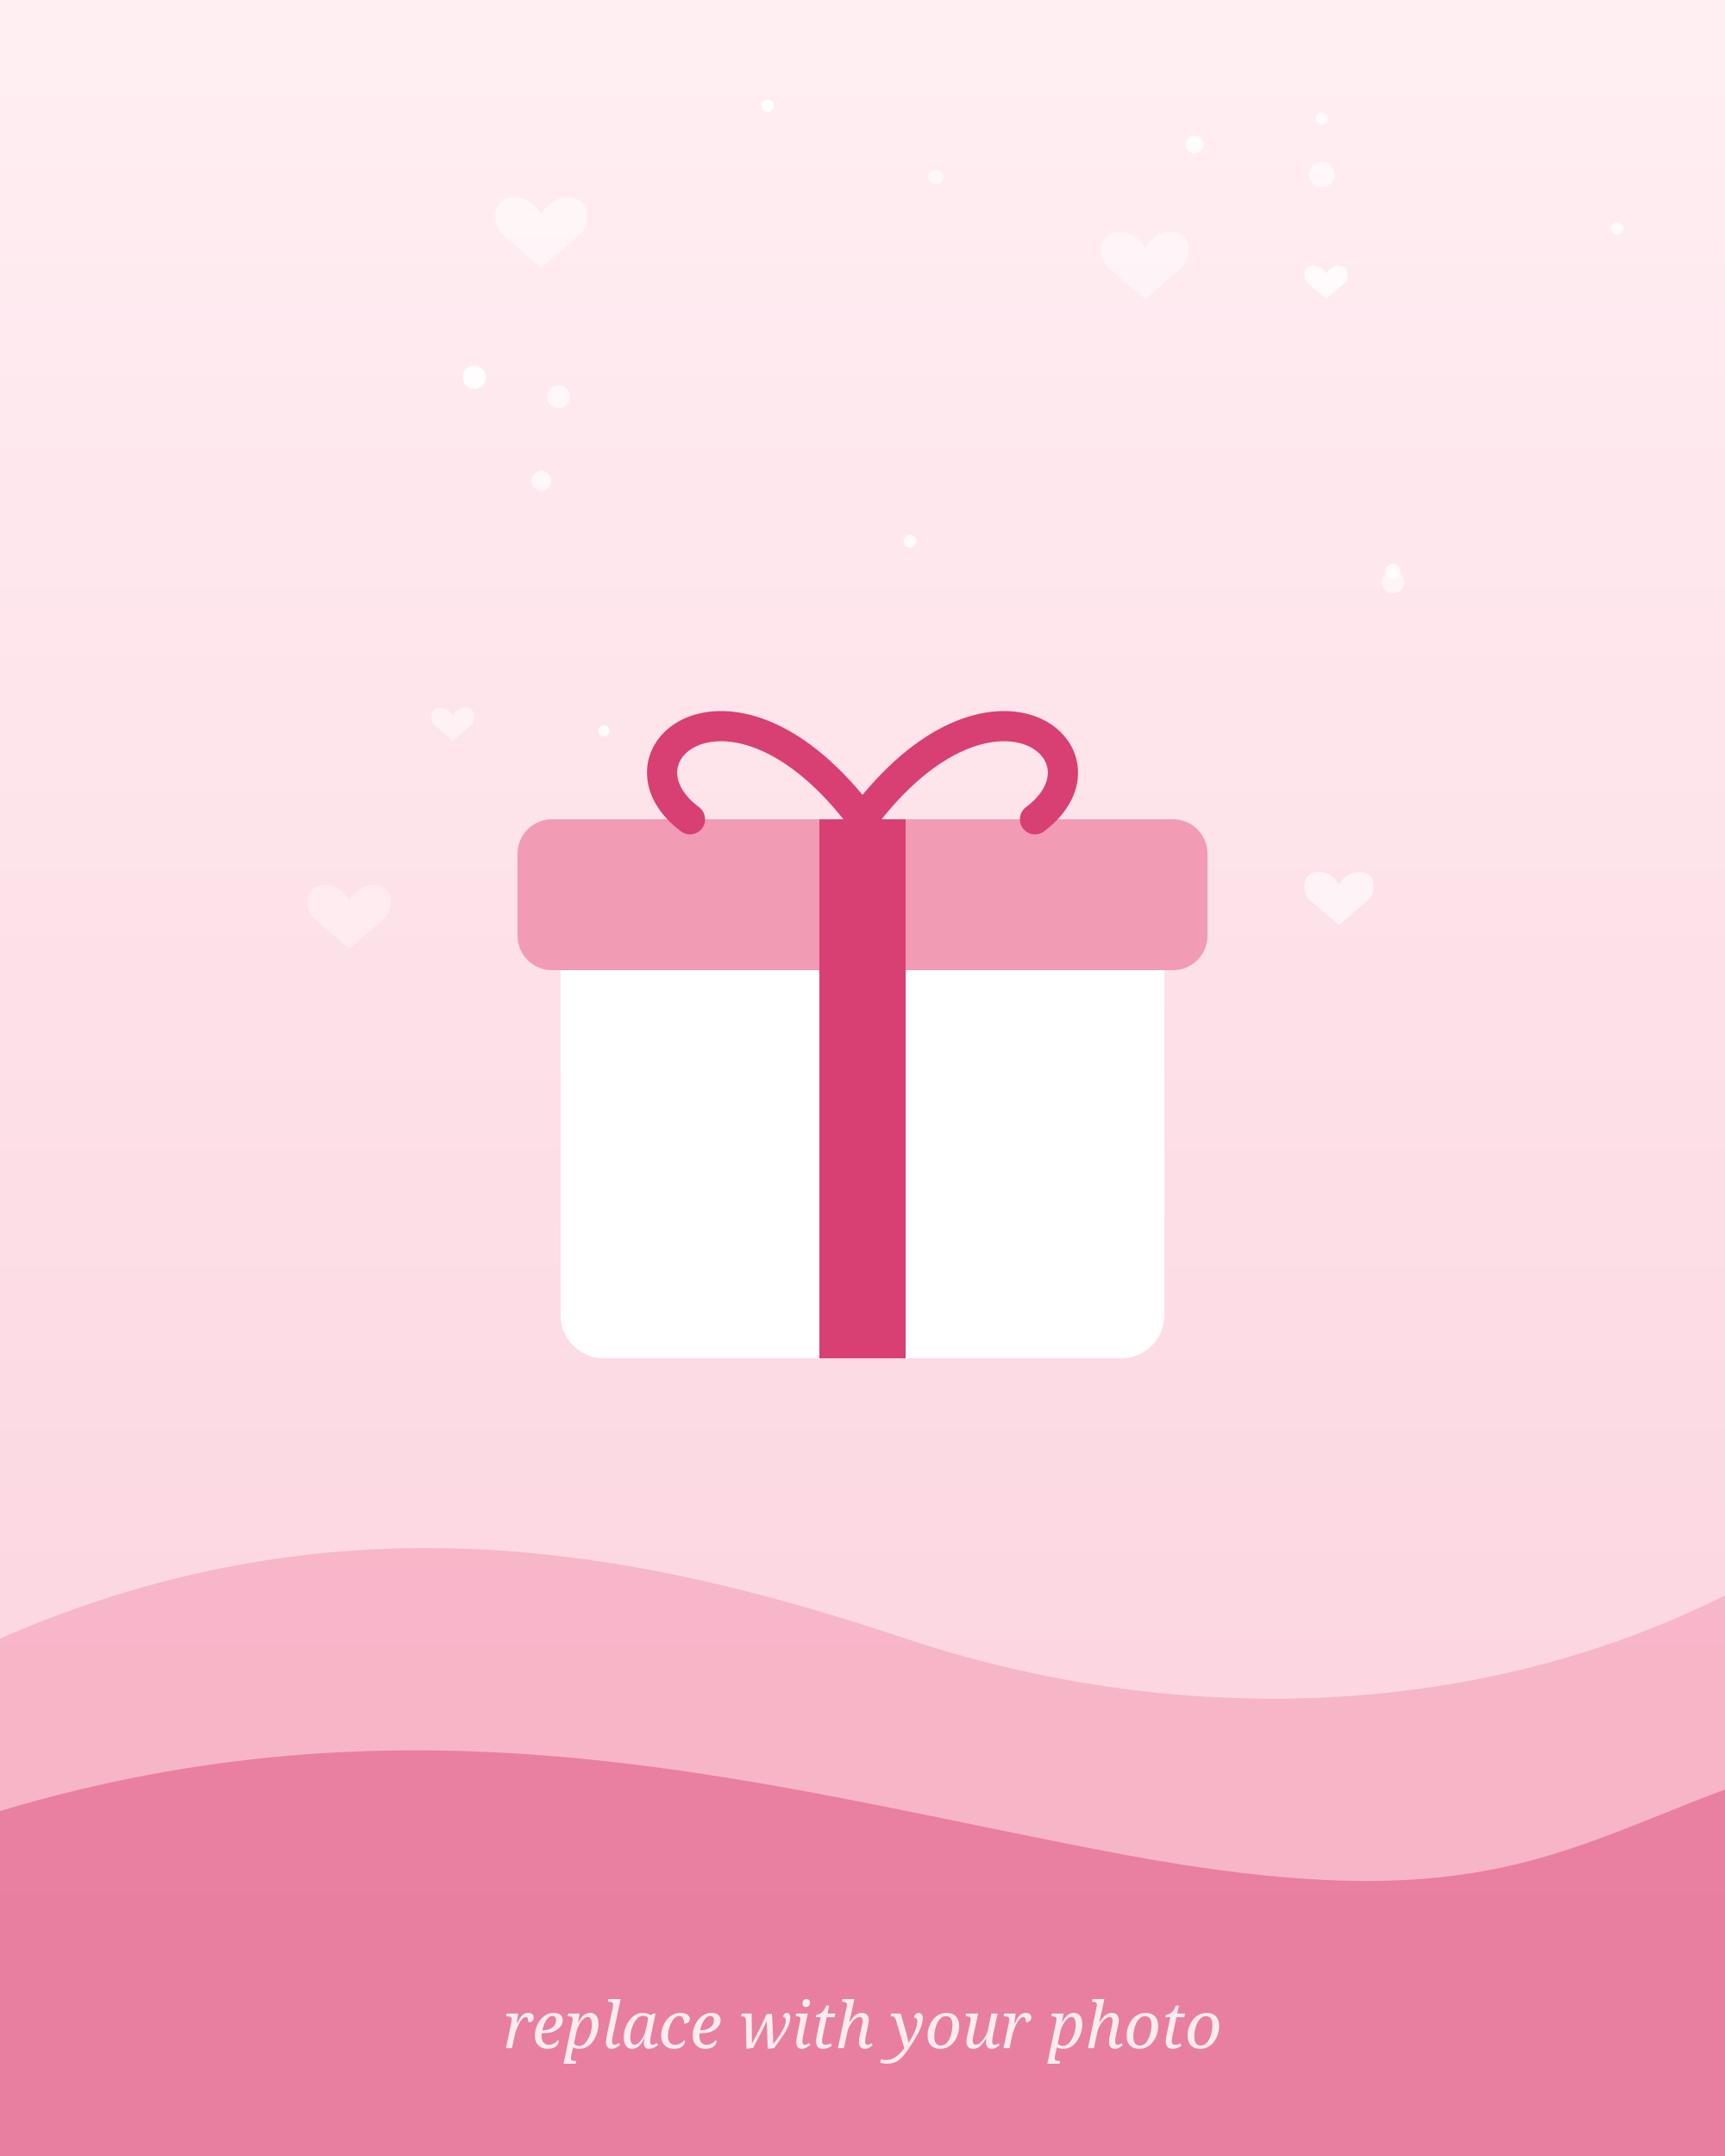
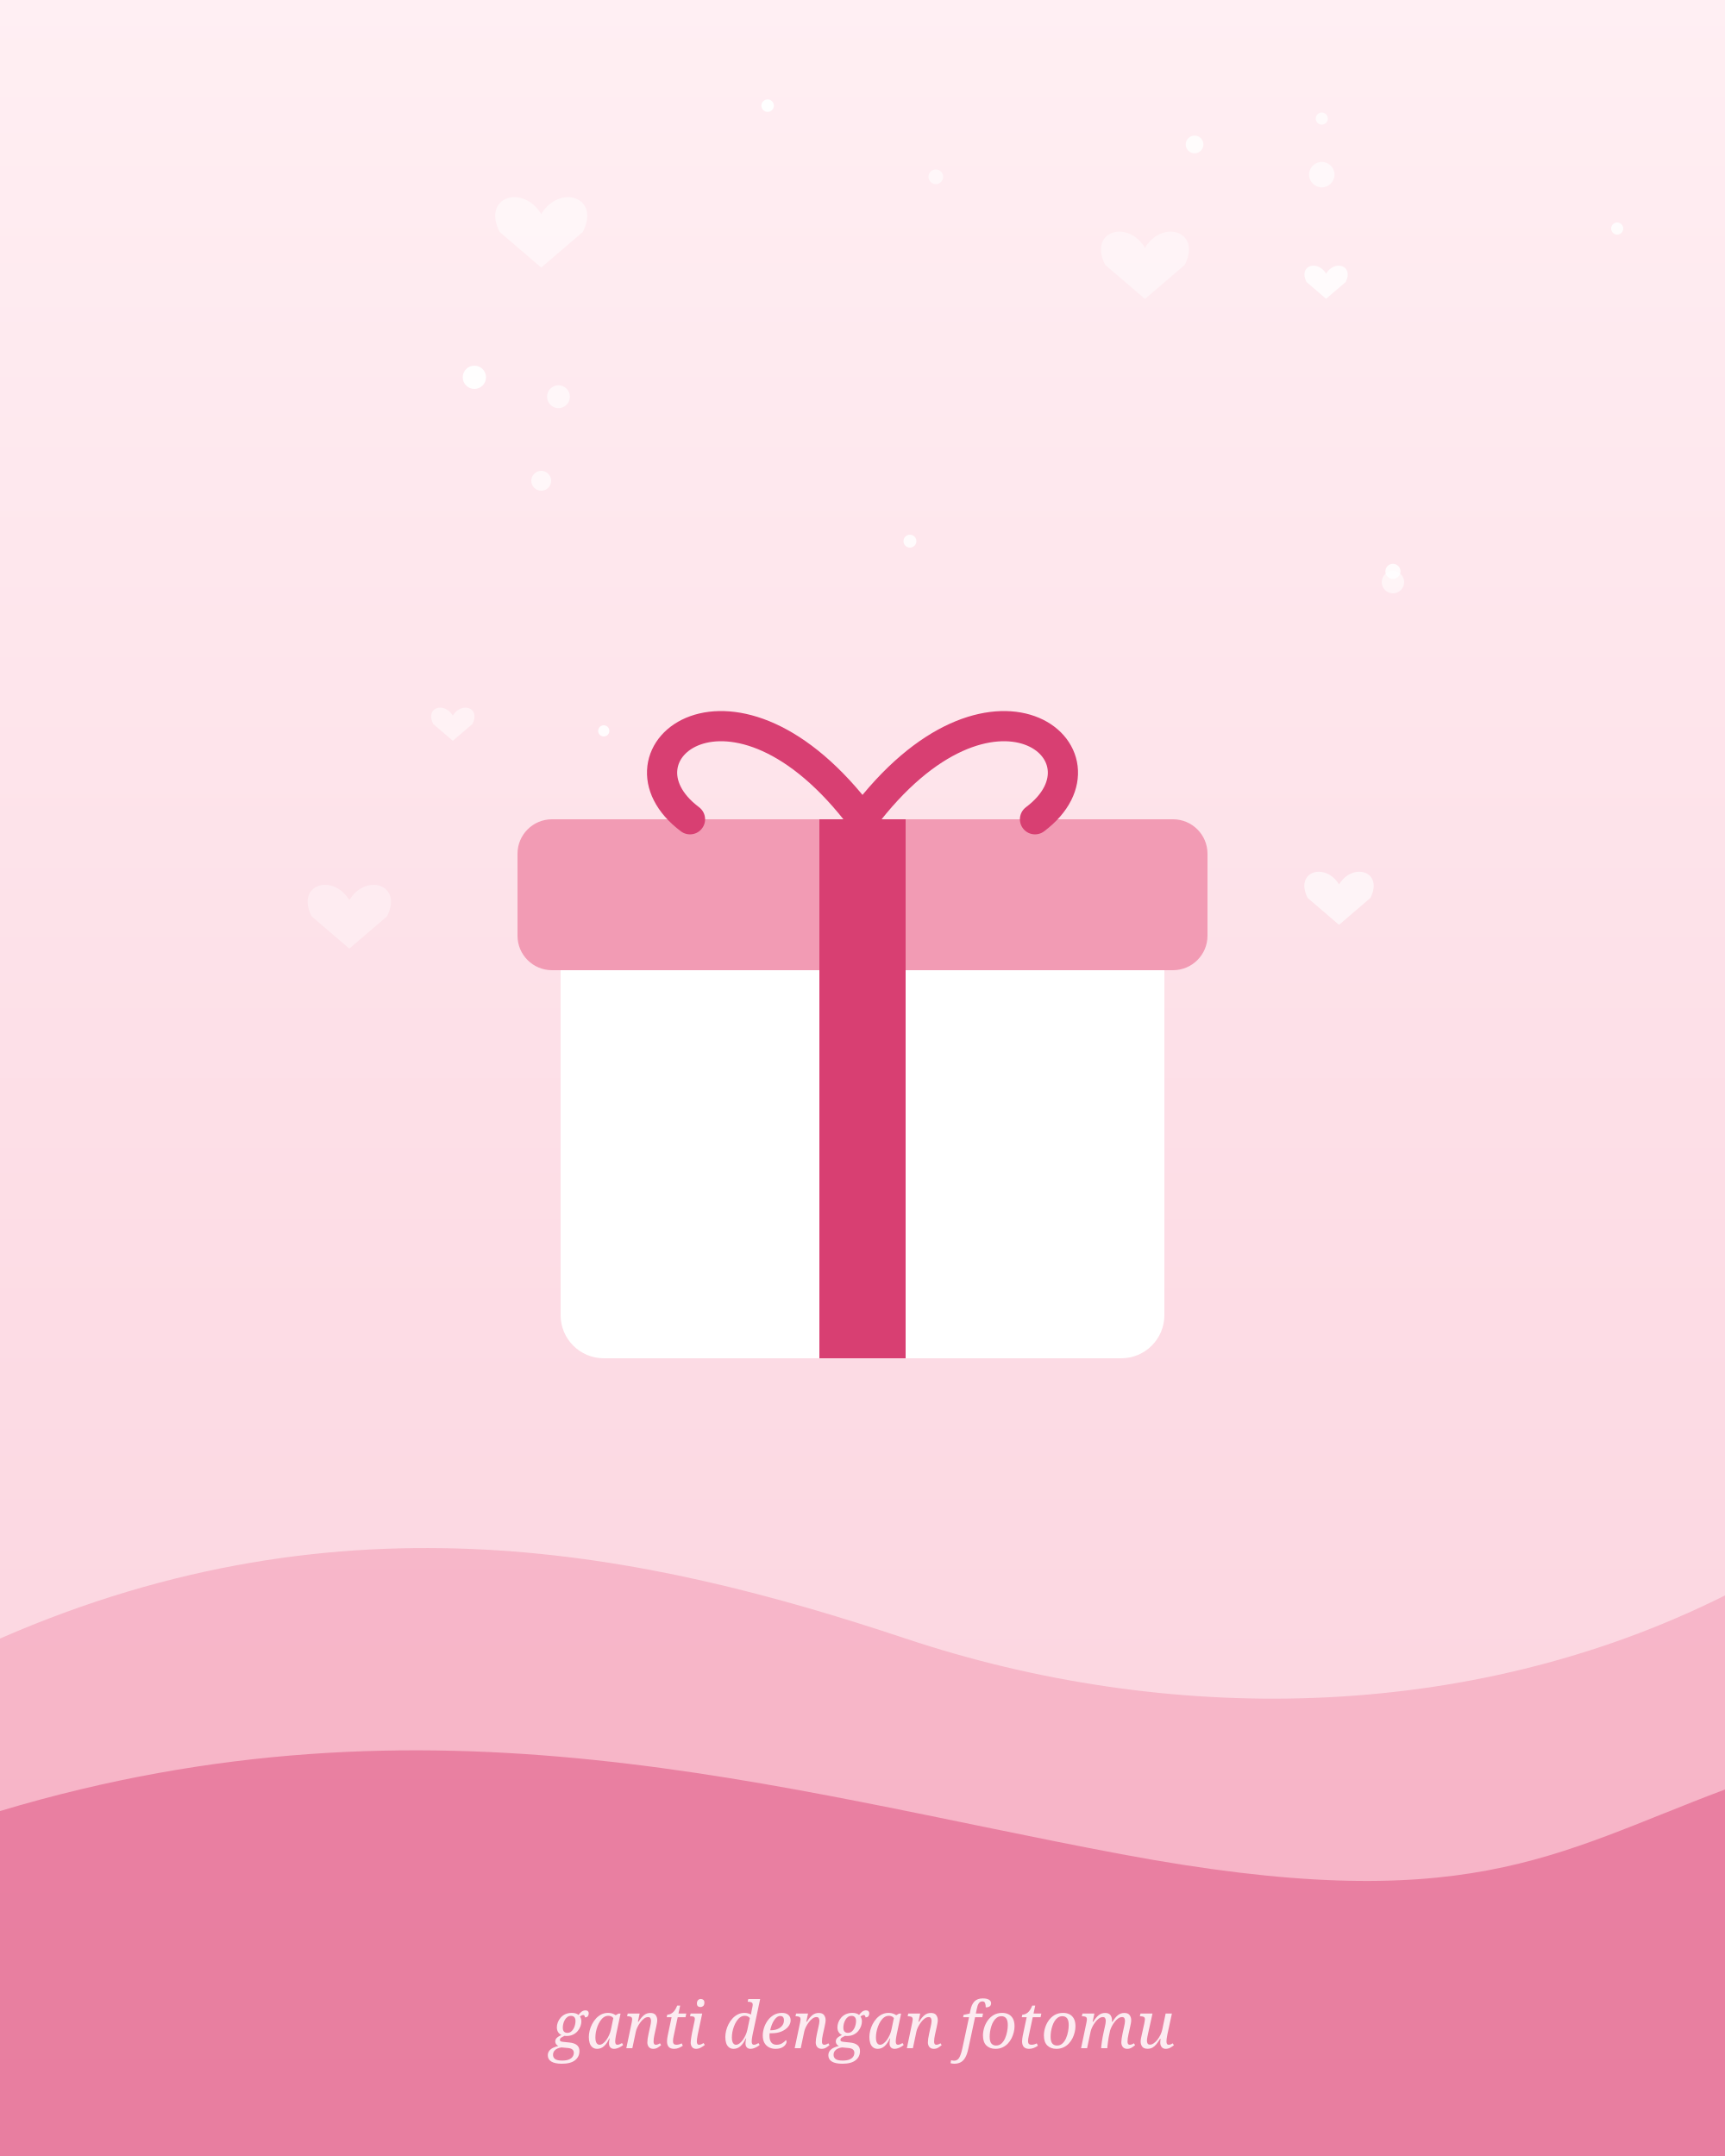
- <svg xmlns="http://www.w3.org/2000/svg" viewBox="0 0 800 1000" width="800" height="1000" role="img" aria-label="replace with your photo">
+ <svg xmlns="http://www.w3.org/2000/svg" viewBox="0 0 800 1000" width="800" height="1000" role="img" aria-label="ganti dengan fotomu">
  <defs>
    <linearGradient id="g" x1="0" y1="0" x2="0" y2="1">
      <stop offset="0" stop-color="#FFEFF3" />
      <stop offset="1" stop-color="#FBD0DC" />
    </linearGradient>
  </defs>
  <rect width="800" height="1000" fill="url(#g)" />
  <circle cx="444" cy="392" r="3.5" fill="#fff" opacity="0.90" />
  <circle cx="259" cy="184" r="5.3" fill="#fff" opacity="0.63" />
  <circle cx="356" cy="49" r="2.9" fill="#fff" opacity="0.98" />
  <circle cx="646" cy="265" r="3.5" fill="#fff" opacity="0.84" />
  <circle cx="613" cy="81" r="5.9" fill="#fff" opacity="0.62" />
  <circle cx="434" cy="82" r="3.4" fill="#fff" opacity="0.56" />
  <circle cx="422" cy="251" r="3.0" fill="#fff" opacity="0.82" />
  <circle cx="220" cy="175" r="5.4" fill="#fff" opacity="0.93" />
  <circle cx="646" cy="270" r="5.2" fill="#fff" opacity="0.57" />
  <circle cx="251" cy="223" r="4.6" fill="#fff" opacity="0.67" />
  <circle cx="280" cy="339" r="2.6" fill="#fff" opacity="0.88" />
  <circle cx="750" cy="106" r="2.8" fill="#fff" opacity="0.83" />
  <circle cx="613" cy="55" r="2.8" fill="#fff" opacity="0.72" />
  <circle cx="554" cy="67" r="4.1" fill="#fff" opacity="0.82" />
  <path transform="translate(251 91) scale(1.38)" d="M0 6C-6-4-20 0-14 12L0 24 14 12C20 0 6-4 0 6Z" fill="#fff" opacity="0.50" />
  <path transform="translate(523 453) scale(0.62)" d="M0 6C-6-4-20 0-14 12L0 24 14 12C20 0 6-4 0 6Z" fill="#fff" opacity="0.46" />
  <path transform="translate(615 123) scale(0.65)" d="M0 6C-6-4-20 0-14 12L0 24 14 12C20 0 6-4 0 6Z" fill="#fff" opacity="0.78" />
  <path transform="translate(621 404) scale(1.04)" d="M0 6C-6-4-20 0-14 12L0 24 14 12C20 0 6-4 0 6Z" fill="#fff" opacity="0.63" />
  <path transform="translate(531 107) scale(1.32)" d="M0 6C-6-4-20 0-14 12L0 24 14 12C20 0 6-4 0 6Z" fill="#fff" opacity="0.44" />
  <path transform="translate(162 410) scale(1.25)" d="M0 6C-6-4-20 0-14 12L0 24 14 12C20 0 6-4 0 6Z" fill="#fff" opacity="0.36" />
  <path transform="translate(210 328) scale(0.65)" d="M0 6C-6-4-20 0-14 12L0 24 14 12C20 0 6-4 0 6Z" fill="#fff" opacity="0.51" />
  <rect x="260" y="430" width="280" height="200" rx="20" fill="#fff" />
  <rect x="240" y="380" width="320" height="70" rx="16" fill="#F29BB4" />
  <rect x="380" y="380" width="40" height="250" fill="#D83F72" />
  <path d="M400 380c-60-80-120-30-80 0M400 380c60-80 120-30 80 0" stroke="#D83F72" stroke-width="14" fill="none" stroke-linecap="round" />
  <path d="M0 760C160 690 300 720 420 760S680 800 800 740V1000H0Z" fill="#F29BB4" opacity=".55" />
  <path d="M0 840C200 780 360 830 520 860S720 860 800 830V1000H0Z" fill="#D83F72" opacity=".45" />
-   <text x="400" y="950" text-anchor="middle" font-family="Georgia, serif" font-style="italic" font-size="30" fill="#fff" opacity=".85">replace with your photo</text>
+   <text x="400" y="950" text-anchor="middle" font-family="Georgia, serif" font-style="italic" font-size="30" fill="#fff" opacity=".85">ganti dengan fotomu</text>
</svg>
